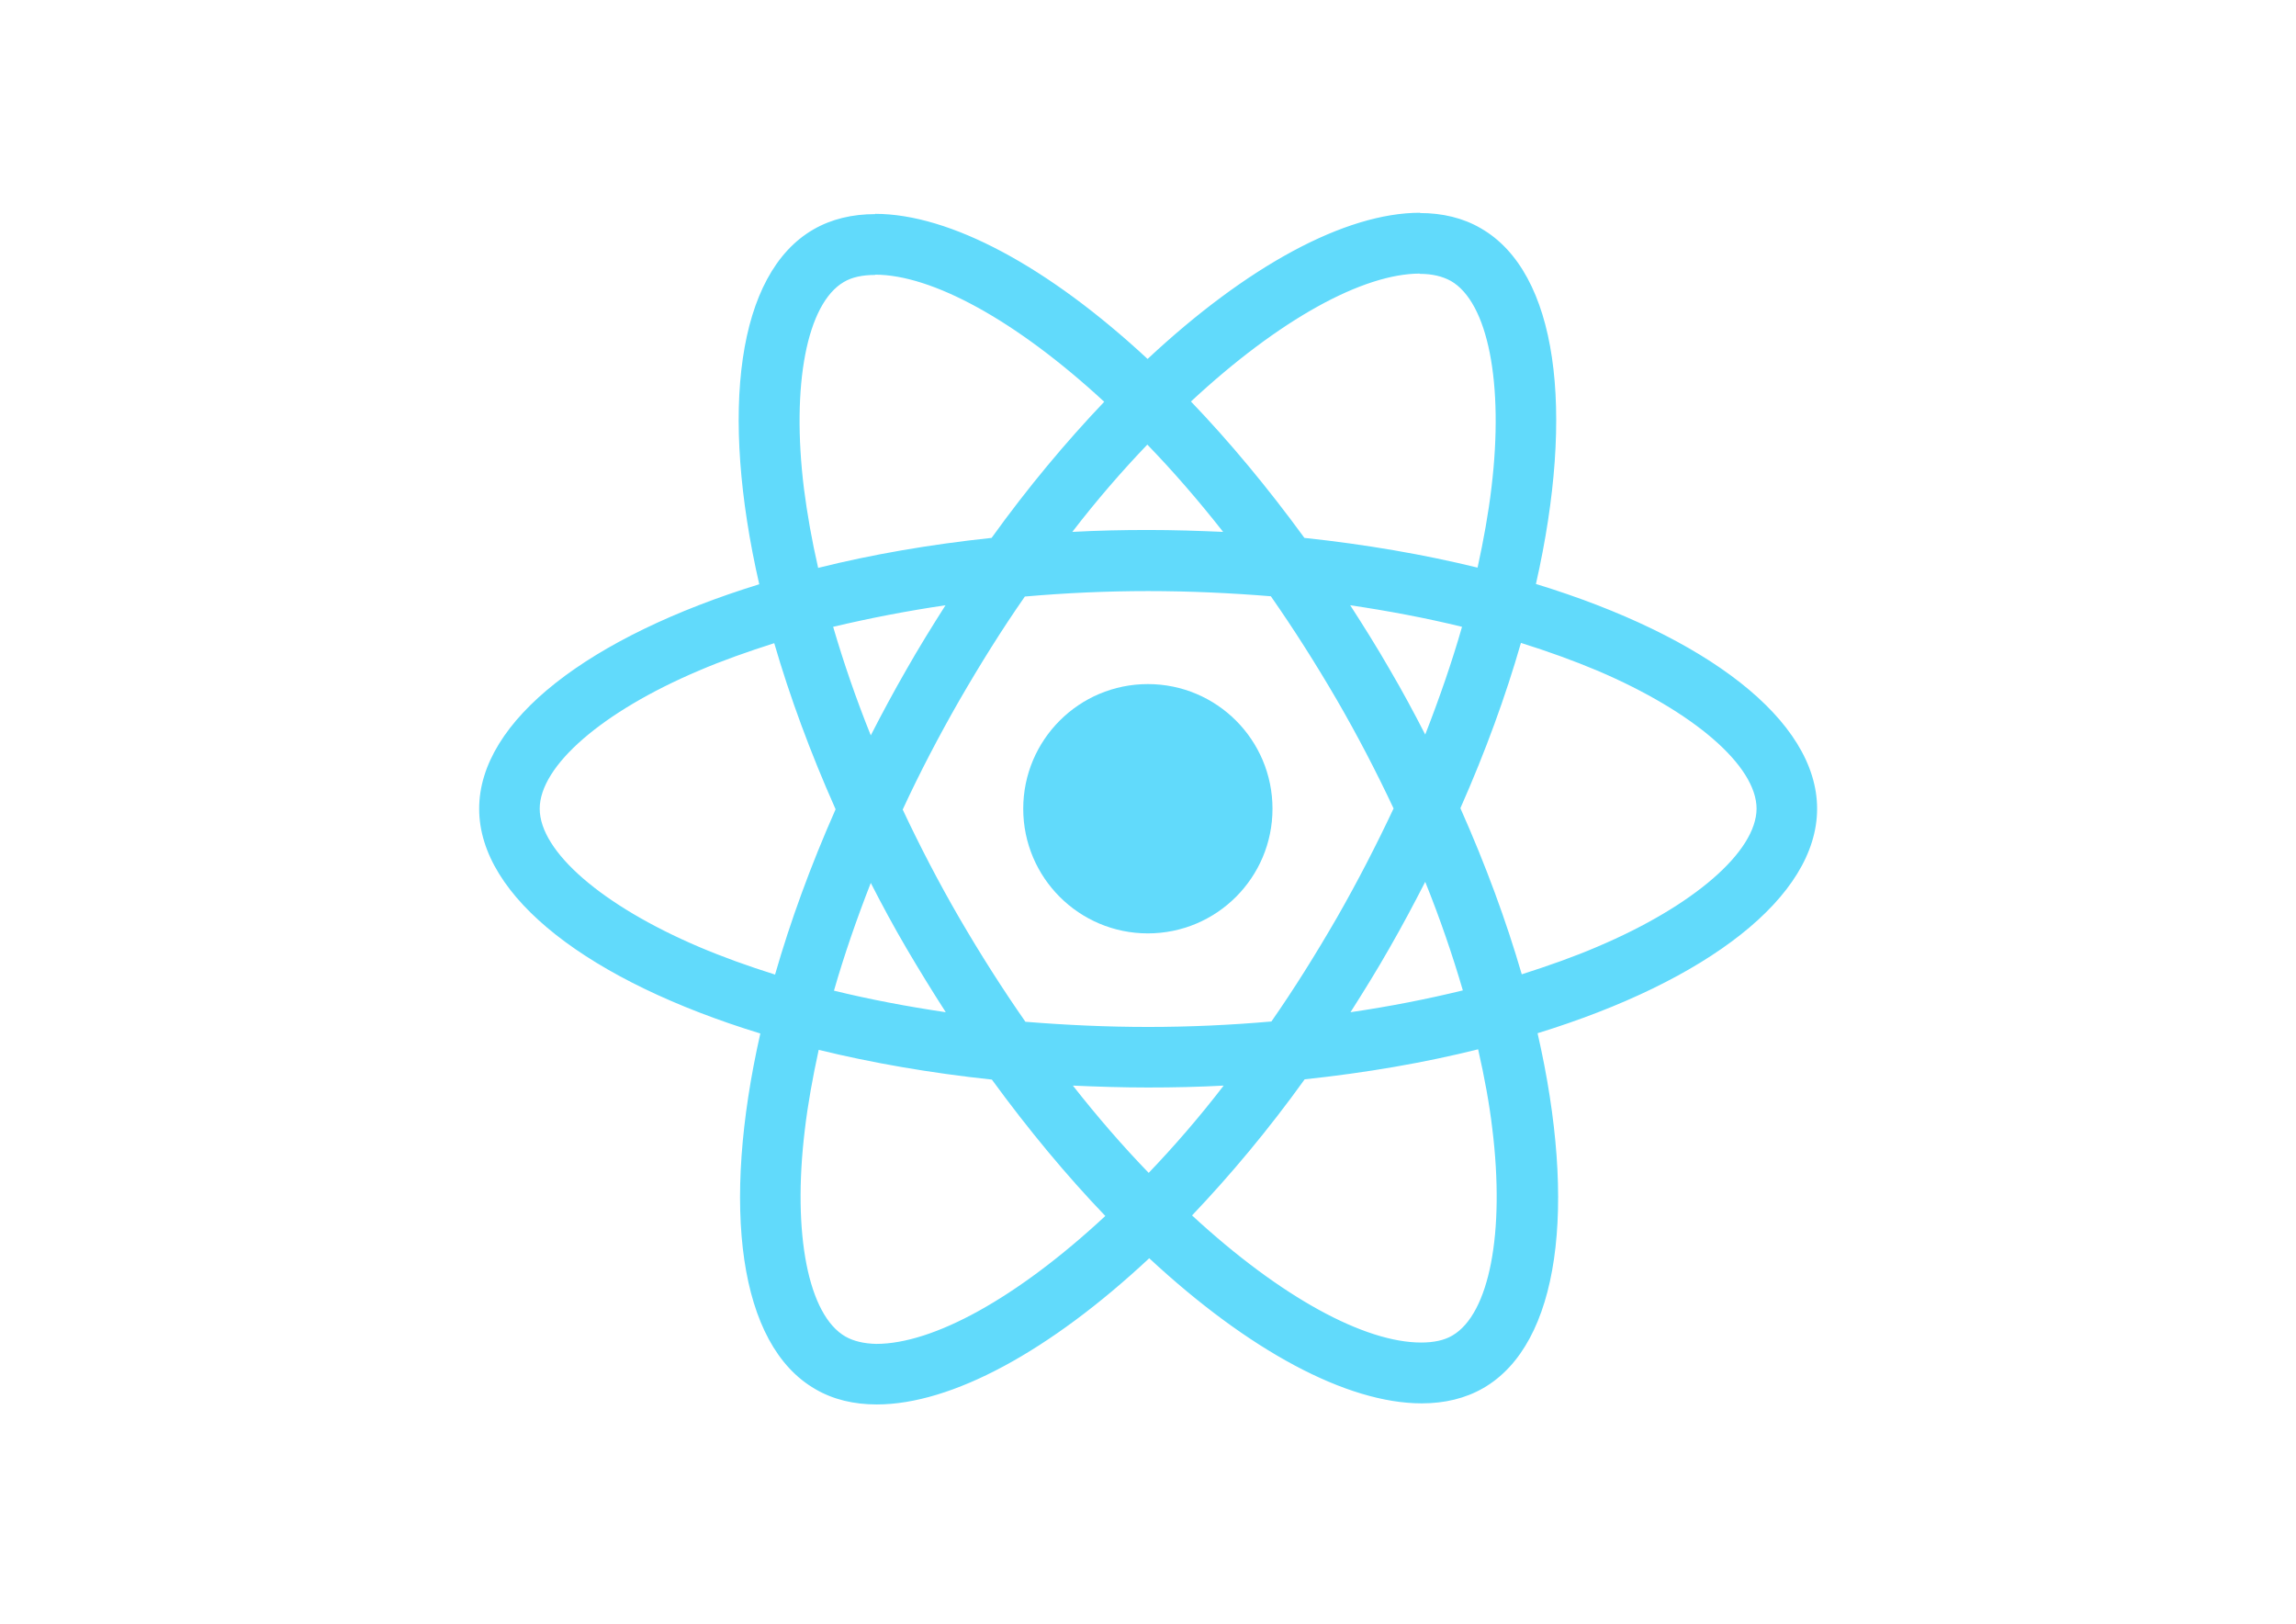
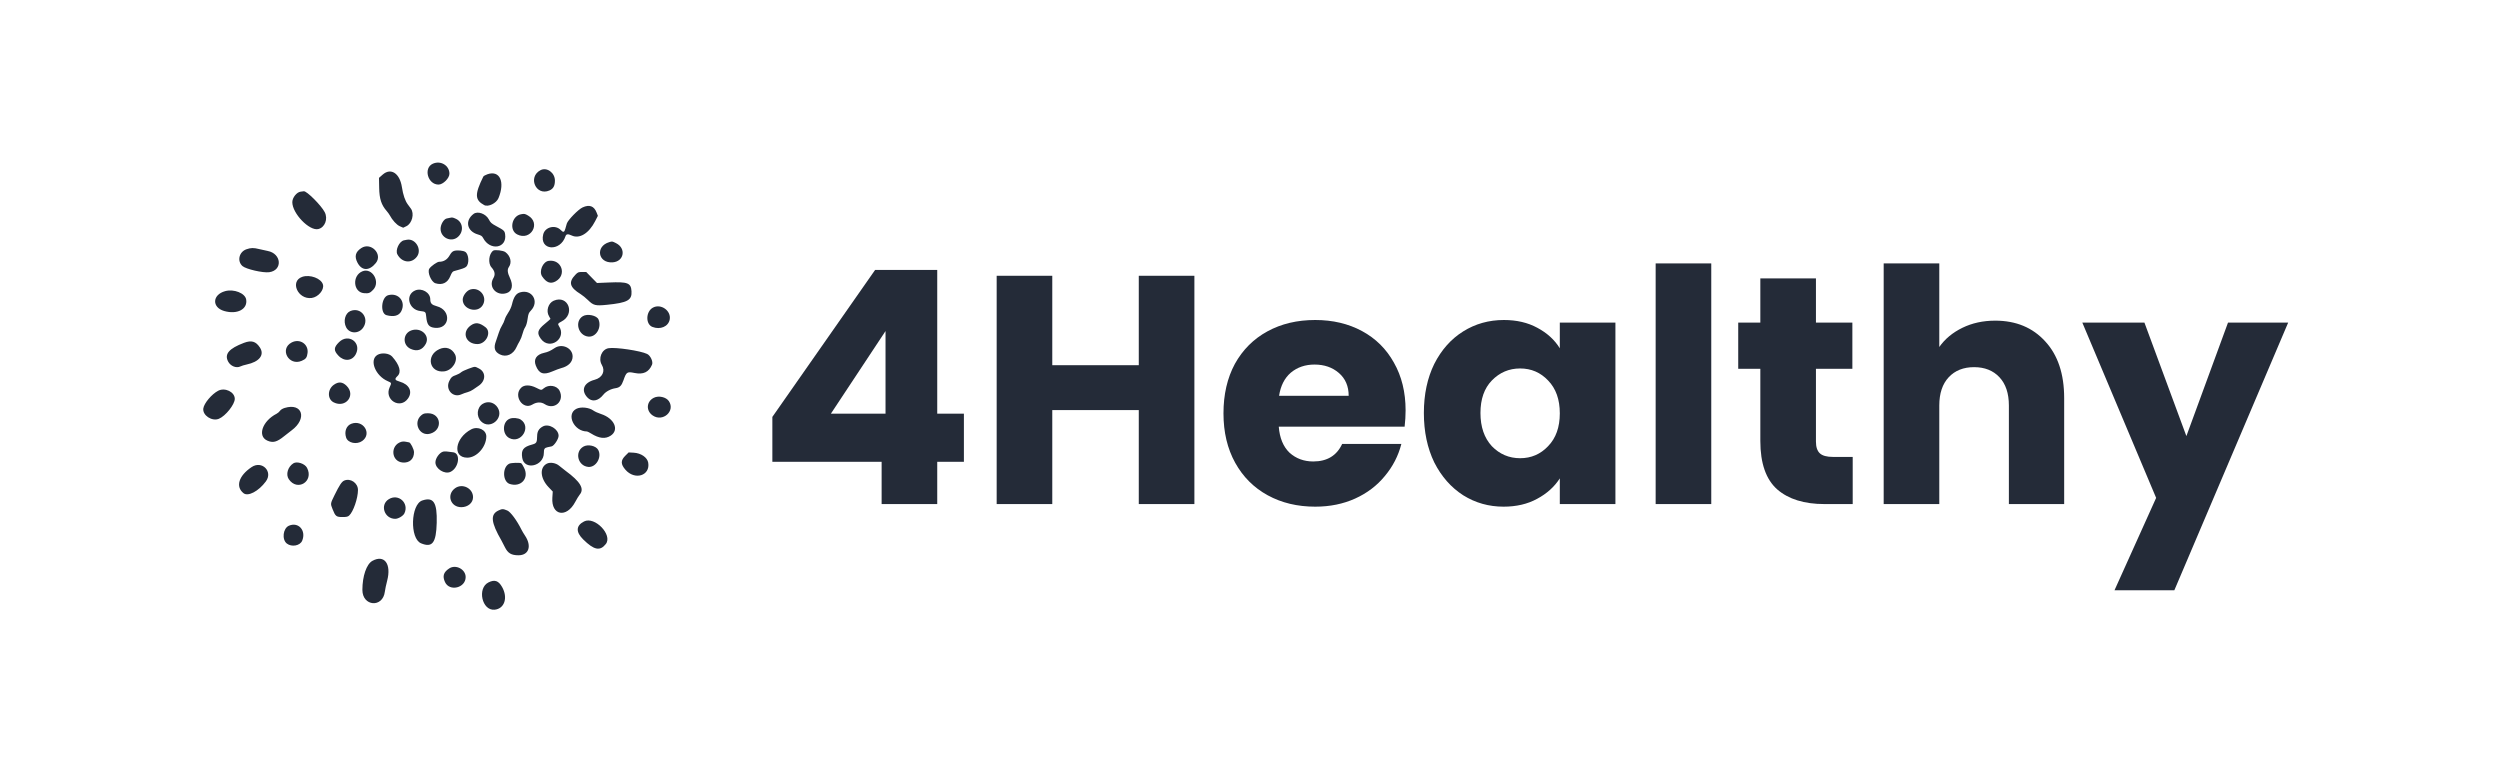
- <svg xmlns="http://www.w3.org/2000/svg" viewBox="0 0 841.9 595.3">
-   <g fill="#61DAFB">
-     <path d="M666.3 296.5c0-32.5-40.7-63.3-103.1-82.4 14.4-63.6 8-114.2-20.2-130.4-6.5-3.8-14.1-5.6-22.4-5.6v22.3c4.6 0 8.3.9 11.4 2.6 13.6 7.8 19.5 37.5 14.9 75.7-1.1 9.4-2.9 19.3-5.1 29.4-19.6-4.8-41-8.5-63.5-10.9-13.5-18.5-27.5-35.3-41.6-50 32.6-30.3 63.2-46.9 84-46.9V78c-27.5 0-63.5 19.6-99.9 53.6-36.4-33.8-72.4-53.2-99.9-53.2v22.3c20.7 0 51.4 16.5 84 46.6-14 14.7-28 31.4-41.3 49.9-22.6 2.4-44 6.1-63.6 11-2.3-10-4-19.7-5.2-29-4.7-38.2 1.1-67.9 14.6-75.8 3-1.8 6.9-2.6 11.5-2.6V78.5c-8.4 0-16 1.8-22.6 5.6-28.1 16.2-34.4 66.7-19.9 130.1-62.2 19.2-102.7 49.9-102.7 82.3 0 32.5 40.7 63.3 103.1 82.4-14.4 63.6-8 114.2 20.2 130.4 6.5 3.8 14.1 5.6 22.5 5.6 27.5 0 63.5-19.6 99.9-53.6 36.4 33.8 72.4 53.2 99.9 53.2 8.4 0 16-1.8 22.6-5.6 28.1-16.2 34.4-66.7 19.9-130.1 62-19.1 102.5-49.9 102.5-82.3zm-130.2-66.7c-3.7 12.9-8.3 26.2-13.5 39.5-4.1-8-8.4-16-13.1-24-4.6-8-9.5-15.8-14.4-23.4 14.2 2.1 27.9 4.7 41 7.9zm-45.8 106.5c-7.8 13.5-15.8 26.3-24.1 38.2-14.9 1.3-30 2-45.2 2-15.1 0-30.2-.7-45-1.9-8.3-11.9-16.4-24.6-24.2-38-7.6-13.1-14.5-26.4-20.8-39.8 6.2-13.4 13.2-26.8 20.7-39.9 7.8-13.5 15.8-26.3 24.1-38.2 14.9-1.3 30-2 45.2-2 15.1 0 30.2.7 45 1.9 8.3 11.9 16.4 24.6 24.2 38 7.6 13.1 14.5 26.4 20.8 39.8-6.3 13.4-13.2 26.8-20.7 39.9zm32.3-13c5.4 13.4 10 26.8 13.8 39.8-13.1 3.2-26.9 5.9-41.2 8 4.9-7.7 9.8-15.6 14.4-23.7 4.6-8 8.9-16.1 13-24.1zM421.2 430c-9.3-9.6-18.6-20.3-27.8-32 9 .4 18.2.7 27.5.7 9.4 0 18.7-.2 27.8-.7-9 11.7-18.3 22.4-27.5 32zm-74.4-58.9c-14.2-2.1-27.9-4.7-41-7.9 3.7-12.9 8.3-26.2 13.5-39.5 4.1 8 8.4 16 13.1 24 4.7 8 9.5 15.8 14.4 23.4zM420.7 163c9.3 9.6 18.6 20.3 27.8 32-9-.4-18.2-.7-27.5-.7-9.4 0-18.7.2-27.8.7 9-11.7 18.3-22.4 27.5-32zm-74 58.9c-4.9 7.7-9.8 15.6-14.4 23.7-4.6 8-8.9 16-13 24-5.4-13.4-10-26.8-13.8-39.8 13.1-3.1 26.9-5.8 41.2-7.9zm-90.5 125.2c-35.4-15.1-58.3-34.9-58.3-50.6 0-15.7 22.9-35.6 58.3-50.6 8.6-3.7 18-7 27.7-10.1 5.7 19.6 13.2 40 22.5 60.9-9.2 20.8-16.6 41.1-22.2 60.6-9.9-3.1-19.3-6.5-28-10.2zM310 490c-13.6-7.8-19.5-37.5-14.9-75.7 1.1-9.4 2.9-19.3 5.1-29.4 19.6 4.8 41 8.5 63.5 10.9 13.5 18.5 27.5 35.3 41.6 50-32.6 30.3-63.2 46.9-84 46.9-4.5-.1-8.3-1-11.3-2.7zm237.2-76.2c4.7 38.2-1.1 67.9-14.6 75.8-3 1.8-6.9 2.6-11.5 2.6-20.7 0-51.4-16.5-84-46.6 14-14.7 28-31.4 41.3-49.9 22.6-2.4 44-6.1 63.6-11 2.3 10.1 4.1 19.8 5.2 29.1zm38.5-66.7c-8.6 3.7-18 7-27.7 10.1-5.7-19.6-13.2-40-22.5-60.9 9.2-20.8 16.6-41.1 22.2-60.6 9.9 3.1 19.3 6.5 28.1 10.2 35.4 15.1 58.3 34.9 58.3 50.6-.1 15.7-23 35.6-58.4 50.6zM320.8 78.4z" />
-     <circle cx="420.9" cy="296.5" r="45.7" />
-     <path d="M520.5 78.1z" />
-   </g>
+ <svg xmlns="http://www.w3.org/2000/svg" width="246" height="76" viewBox="0 0 246 76" fill="none">
+   <path fill-rule="evenodd" clip-rule="evenodd" d="M42.591 16.109C41.644 16.533 42.089 18.163 43.152 18.163C43.596 18.163 44.224 17.538 44.224 17.096C44.224 16.283 43.363 15.762 42.591 16.109ZM53.189 16.744C51.901 17.414 52.735 19.322 54.062 18.743C54.445 18.576 54.604 18.289 54.604 17.768C54.604 16.995 53.81 16.42 53.189 16.744ZM37.655 17.182L37.292 17.501L37.311 18.495C37.331 19.574 37.526 20.169 38.055 20.771C38.163 20.894 38.294 21.075 38.346 21.173C38.608 21.667 39.028 22.126 39.344 22.264L39.675 22.408L39.986 22.259C40.548 21.99 40.795 21.022 40.429 20.525C40.358 20.428 40.22 20.241 40.123 20.109C39.861 19.753 39.663 19.169 39.548 18.414C39.34 17.047 38.461 16.474 37.655 17.182ZM47.969 17.145C47.773 17.213 47.588 17.316 47.559 17.375C46.698 19.119 46.715 19.678 47.643 20.181C48.038 20.395 48.842 20.003 49.052 19.494C49.713 17.889 49.179 16.73 47.969 17.145ZM29.582 18.86C29.193 18.908 28.763 19.451 28.763 19.895C28.763 21.004 30.436 22.739 31.313 22.541C31.97 22.393 32.296 21.542 31.952 20.876C31.605 20.206 30.177 18.778 29.894 18.82C29.851 18.826 29.711 18.844 29.582 18.86ZM57.324 20.411C56.9 20.605 55.88 21.651 55.775 21.997C55.74 22.116 55.672 22.349 55.626 22.517C55.529 22.866 55.426 22.895 55.184 22.641C54.654 22.084 53.641 22.326 53.455 23.053C53.048 24.649 55.139 24.82 55.649 23.232C55.715 23.025 55.905 23.005 56.247 23.169C57.015 23.537 57.944 22.973 58.564 21.761L58.831 21.238L58.709 20.921C58.456 20.269 57.999 20.1 57.324 20.411ZM46.601 21.048C45.722 21.709 45.942 22.76 47.024 23.07C47.338 23.161 47.44 23.229 47.536 23.414C48.214 24.719 49.908 24.438 49.704 23.054C49.654 22.712 49.598 22.66 48.815 22.239C48.364 21.997 48.263 21.905 48.105 21.598C47.816 21.036 47.01 20.741 46.601 21.048ZM51.27 21.082C50.344 21.254 50.078 22.651 50.891 23.067C52.22 23.745 53.256 21.958 51.966 21.212C51.652 21.03 51.602 21.021 51.27 21.082ZM44.261 21.435C44.181 21.452 44.045 21.48 43.959 21.498C43.666 21.559 43.353 22.084 43.353 22.514C43.353 23.393 44.396 23.888 45.052 23.319C45.667 22.786 45.563 21.845 44.854 21.527C44.543 21.388 44.511 21.383 44.261 21.435ZM40.05 23.59C39.971 23.604 39.835 23.63 39.748 23.648C39.287 23.744 38.88 24.612 39.101 25.028C39.542 25.859 40.501 25.967 41.031 25.246C41.541 24.551 40.886 23.446 40.05 23.59ZM59.949 23.827C58.554 24.239 58.837 25.915 60.285 25.815C61.41 25.737 61.639 24.437 60.618 23.927C60.238 23.737 60.248 23.738 59.949 23.827ZM35.548 24.412C34.976 24.791 34.859 25.228 35.169 25.833C35.595 26.666 36.337 26.685 36.985 25.878C37.687 25.004 36.492 23.786 35.548 24.412ZM24.247 24.529C23.523 24.782 23.309 25.687 23.856 26.178C24.195 26.482 25.872 26.869 26.488 26.786C27.834 26.604 27.711 24.949 26.332 24.692C26.092 24.647 25.709 24.563 25.48 24.504C24.959 24.371 24.682 24.377 24.247 24.529ZM44.685 24.687C44.516 24.738 44.398 24.858 44.236 25.141C44.002 25.55 43.655 25.759 43.211 25.759C43.018 25.759 42.417 26.179 42.248 26.432C42.022 26.768 42.426 27.742 42.845 27.873C43.513 28.083 44.041 27.835 44.303 27.189C44.444 26.842 44.534 26.715 44.666 26.679C45.547 26.438 45.733 26.371 45.871 26.246C46.195 25.951 46.139 25.015 45.783 24.784C45.576 24.65 44.98 24.598 44.685 24.687ZM48.534 24.663C48.102 24.965 48.001 25.902 48.358 26.303C48.703 26.692 48.758 27.016 48.541 27.381C48.025 28.251 48.875 29.178 49.873 28.834C50.4 28.653 50.52 28.064 50.176 27.347C49.934 26.843 49.902 26.516 50.071 26.278C50.391 25.827 50.238 25.179 49.722 24.802C49.511 24.648 48.694 24.552 48.534 24.663ZM53.987 25.668C53.413 25.752 53.013 26.704 53.345 27.195C53.764 27.813 54.175 27.964 54.678 27.685C55.806 27.059 55.265 25.482 53.987 25.668ZM35.66 26.696C34.633 27.119 34.746 28.752 35.81 28.847C36.278 28.889 36.412 28.84 36.725 28.508C37.459 27.73 36.62 26.301 35.66 26.696ZM56.623 27.031C55.91 27.769 56.047 28.273 57.145 28.949C57.324 29.06 57.646 29.322 57.86 29.532C58.393 30.057 58.593 30.107 59.707 29.994C61.752 29.788 62.197 29.543 62.14 28.656C62.087 27.84 61.775 27.718 59.929 27.797L58.744 27.847L58.213 27.305L57.683 26.763H57.283C56.916 26.763 56.863 26.784 56.623 27.031ZM29.743 27.241C28.494 27.668 29.308 29.499 30.667 29.32C31.313 29.236 31.913 28.53 31.781 28.012C31.626 27.402 30.51 26.98 29.743 27.241ZM46.279 28.487C45.916 28.595 45.531 29.108 45.531 29.484C45.531 30.455 46.983 30.865 47.493 30.038C48.001 29.217 47.211 28.208 46.279 28.487ZM40.849 28.582C39.847 29.016 40.209 30.472 41.352 30.605C41.872 30.665 41.895 30.687 41.937 31.138C42.011 31.949 42.197 32.196 42.782 32.258C44.273 32.417 44.457 30.531 42.989 30.136C42.477 29.998 42.34 29.853 42.338 29.442C42.335 28.784 41.499 28.301 40.849 28.582ZM22.154 28.649C20.884 28.998 20.827 30.249 22.064 30.604C23.346 30.972 24.387 30.423 24.223 29.466C24.117 28.847 23.015 28.412 22.154 28.649ZM51.17 28.77C50.772 28.888 50.547 29.225 50.376 29.959C50.318 30.204 50.164 30.543 50.01 30.764C49.863 30.975 49.707 31.281 49.664 31.445C49.62 31.609 49.502 31.869 49.401 32.022C49.299 32.176 49.156 32.499 49.082 32.739C49.008 32.98 48.882 33.353 48.801 33.57C48.554 34.23 48.667 34.612 49.186 34.873C49.813 35.189 50.51 34.879 50.83 34.144C50.889 34.006 51.025 33.748 51.13 33.57C51.235 33.393 51.363 33.071 51.414 32.854C51.464 32.637 51.58 32.347 51.671 32.209C51.778 32.047 51.864 31.755 51.915 31.386C51.984 30.888 52.026 30.782 52.238 30.562C53.101 29.67 52.355 28.419 51.17 28.77ZM38.2 29.047C37.516 29.232 37.381 30.837 38.035 31.015C38.745 31.207 39.254 31.073 39.481 30.632C39.966 29.692 39.221 28.771 38.2 29.047ZM54.484 29.59C53.946 29.821 53.709 30.608 54.024 31.118C54.103 31.247 54.169 31.365 54.169 31.38C54.169 31.395 53.907 31.623 53.588 31.886C52.889 32.462 52.81 32.778 53.223 33.341C54.086 34.518 55.81 33.307 55.003 32.09C54.864 31.881 54.899 31.817 55.244 31.641C56.648 30.925 55.924 28.971 54.484 29.59ZM64.251 30.269C63.544 30.649 63.506 31.896 64.194 32.168C64.97 32.474 65.767 32.135 65.899 31.442C66.063 30.578 65.037 29.847 64.251 30.269ZM34.476 30.607C33.958 30.823 33.754 31.612 34.062 32.209C34.394 32.852 35.295 32.871 35.731 32.246C36.382 31.311 35.513 30.177 34.476 30.607ZM57.35 31.113C56.517 31.623 56.884 33.009 57.881 33.12C58.648 33.205 59.229 32.237 58.893 31.435C58.726 31.037 57.793 30.842 57.35 31.113ZM46.308 32.034C45.4 32.692 45.827 33.857 46.977 33.857C47.843 33.857 48.402 32.681 47.767 32.195C47.164 31.733 46.782 31.691 46.308 32.034ZM40.459 32.518C39.627 32.828 39.594 33.958 40.406 34.329C41.037 34.618 41.563 34.445 41.894 33.839C42.342 33.019 41.412 32.163 40.459 32.518ZM33.362 33.667C32.831 34.191 32.817 34.487 33.303 34.999C33.871 35.599 34.66 35.528 35.013 34.846C35.602 33.707 34.278 32.762 33.362 33.667ZM24.009 33.735C22.532 34.293 22.067 34.838 22.444 35.569C22.683 36.03 23.256 36.259 23.662 36.054C23.773 35.998 24.04 35.916 24.256 35.871C25.514 35.608 26.052 34.93 25.579 34.202C25.18 33.587 24.744 33.457 24.009 33.735ZM28.692 33.703C27.479 34.345 28.414 36.047 29.683 35.508C30.099 35.332 30.209 35.184 30.264 34.728C30.369 33.853 29.491 33.28 28.692 33.703ZM54.576 34.25C54.166 34.525 53.924 34.634 53.541 34.719C52.791 34.884 52.484 35.348 52.719 35.959C53.031 36.77 53.466 36.928 54.341 36.552C54.665 36.413 55.061 36.265 55.221 36.224C55.935 36.042 56.346 35.622 56.346 35.075C56.346 34.244 55.308 33.76 54.576 34.25ZM43.239 34.351C41.867 34.966 42.245 36.72 43.712 36.542C44.508 36.446 45.105 35.503 44.772 34.867C44.459 34.269 43.867 34.07 43.239 34.351ZM59.883 34.263C59.205 34.377 58.845 35.273 59.222 35.908C59.587 36.522 59.272 37.171 58.512 37.37C57.456 37.646 57.143 38.389 57.784 39.095C58.231 39.588 58.857 39.485 59.372 38.834C59.616 38.525 60.105 38.265 60.565 38.199C60.978 38.139 61.161 37.958 61.347 37.426C61.637 36.595 61.703 36.551 62.436 36.7C63.304 36.877 63.85 36.618 64.161 35.883C64.284 35.592 64.01 34.991 63.681 34.83C63.035 34.514 60.576 34.147 59.883 34.263ZM37.127 34.928C36.311 35.433 36.942 36.995 38.171 37.515C38.537 37.67 38.539 37.676 38.346 38.095C37.775 39.339 39.375 40.322 40.153 39.205C40.624 38.529 40.273 37.823 39.333 37.553C38.842 37.412 38.799 37.305 39.112 37.005C39.518 36.617 39.329 35.926 38.589 35.088C38.294 34.754 37.541 34.672 37.127 34.928ZM46.09 36.288C45.778 36.399 45.451 36.558 45.362 36.64C45.273 36.723 45.057 36.84 44.882 36.901C44.474 37.043 44.405 37.103 44.215 37.479C43.79 38.318 44.565 39.186 45.399 38.804C45.571 38.726 45.846 38.628 46.008 38.589C46.171 38.549 46.416 38.434 46.553 38.334C46.689 38.233 46.914 38.079 47.053 37.991C47.815 37.508 47.846 36.617 47.116 36.252C46.7 36.044 46.784 36.041 46.09 36.288ZM32.843 37.868C32.211 38.319 32.206 39.277 32.833 39.592C34.024 40.192 35.039 38.888 34.102 37.962C33.699 37.564 33.308 37.535 32.843 37.868ZM51.282 38.151C50.485 38.938 51.446 40.381 52.384 39.809C52.803 39.553 53.246 39.537 53.595 39.765C54.554 40.392 55.577 39.469 55.058 38.443C54.799 37.931 53.995 37.805 53.518 38.201C53.263 38.413 53.277 38.414 52.761 38.156C52.157 37.853 51.586 37.851 51.282 38.151ZM21.468 38.45C20.83 38.784 20.077 39.681 20.006 40.191C19.913 40.867 20.853 41.49 21.539 41.208C22.194 40.938 23.102 39.798 23.102 39.246C23.102 38.57 22.137 38.1 21.468 38.45ZM64.336 39.142C63.601 39.512 63.545 40.42 64.229 40.885C65.221 41.558 66.47 40.453 65.821 39.476C65.55 39.068 64.813 38.902 64.336 39.142ZM47.504 39.735C46.921 40.086 46.841 40.97 47.347 41.471C48.206 42.321 49.605 41.177 48.985 40.132C48.665 39.592 48.026 39.421 47.504 39.735ZM28.018 40.139C27.808 40.203 27.625 40.314 27.554 40.422C27.488 40.52 27.337 40.651 27.217 40.712C25.82 41.425 25.304 42.911 26.299 43.354C26.861 43.604 27.239 43.505 27.965 42.917C28.184 42.739 28.512 42.484 28.693 42.35C30.252 41.197 29.767 39.611 28.018 40.139ZM56.704 40.233C55.679 40.768 56.481 42.456 57.761 42.456C57.805 42.456 57.987 42.547 58.165 42.658C58.95 43.15 59.566 43.217 60.094 42.868C60.959 42.298 60.447 41.161 59.136 40.737C58.859 40.648 58.53 40.499 58.404 40.407C57.969 40.087 57.146 40.002 56.704 40.233ZM41.462 40.858C40.611 41.565 41.264 42.957 42.315 42.677C43.591 42.338 43.428 40.665 42.119 40.665C41.764 40.665 41.657 40.696 41.462 40.858ZM50.18 41.192C49.42 41.471 49.385 42.739 50.127 43.113C51.291 43.699 52.322 41.987 51.23 41.281C50.997 41.13 50.47 41.086 50.18 41.192ZM34.59 41.691C34.082 41.874 33.858 42.455 34.061 43.063C34.239 43.596 35.106 43.775 35.645 43.39C36.63 42.685 35.753 41.273 34.59 41.691ZM53.43 41.955C53.034 42.164 52.863 42.444 52.855 42.897C52.843 43.549 52.798 43.625 52.351 43.746C51.481 43.982 51.263 44.28 51.388 45.058C51.591 46.316 53.515 45.873 53.515 44.568C53.515 44.166 53.581 44.069 53.897 44.003C54.006 43.98 54.176 43.945 54.274 43.925C54.521 43.874 54.967 43.2 54.966 42.879C54.964 42.223 54.01 41.649 53.43 41.955ZM46.366 42.249C44.761 43.093 44.493 45.031 45.98 45.035C46.905 45.038 47.849 43.984 47.853 42.943C47.855 42.297 47.018 41.906 46.366 42.249ZM39.47 43.48C38.366 43.83 38.492 45.423 39.63 45.512C40.303 45.565 40.736 45.167 40.739 44.495C40.74 44.217 40.395 43.534 40.252 43.529C40.221 43.529 40.081 43.502 39.942 43.47C39.797 43.436 39.594 43.441 39.47 43.48ZM57.391 43.954C56.522 44.477 56.857 45.841 57.879 45.943C58.641 46.02 59.248 44.993 58.866 44.275C58.645 43.859 57.839 43.684 57.391 43.954ZM43.607 44.439C43.244 44.537 42.845 45.09 42.845 45.497C42.845 46.132 43.749 46.702 44.326 46.432C45.148 46.047 45.358 44.625 44.61 44.508C44.068 44.423 43.75 44.401 43.607 44.439ZM61.535 44.839C61.066 45.302 61.067 45.673 61.54 46.22C62.464 47.287 64.004 46.811 63.784 45.526C63.697 45.012 63.077 44.586 62.36 44.546L61.86 44.518L61.535 44.839ZM28.863 45.593C28.32 45.941 28.104 46.686 28.413 47.147C29.251 48.395 30.906 47.376 30.214 46.038C29.998 45.62 29.22 45.363 28.863 45.593ZM50.105 45.63C49.412 45.976 49.448 47.39 50.155 47.621C51.263 47.981 52.089 47.062 51.574 46.04C51.465 45.823 51.343 45.621 51.302 45.593C51.181 45.506 50.299 45.533 50.105 45.63ZM53.807 45.626C53.075 46.008 53.155 47.071 53.981 47.938L54.391 48.368L54.351 48.977C54.234 50.729 55.747 51.009 56.6 49.394C56.753 49.105 56.954 48.779 57.047 48.667C57.526 48.097 57.104 47.39 55.651 46.326C55.462 46.188 55.18 45.965 55.024 45.83C54.7 45.55 54.134 45.455 53.807 45.626ZM24.758 45.962C23.488 46.813 23.156 47.883 23.961 48.529C24.406 48.887 25.443 48.342 26.161 47.372C26.885 46.395 25.775 45.279 24.758 45.962ZM33.871 47.289C33.627 47.394 33.408 47.724 32.912 48.733C32.505 49.562 32.506 49.555 32.724 50.102C33.004 50.807 33.091 50.876 33.694 50.876C34.09 50.876 34.225 50.847 34.353 50.733C34.761 50.369 35.224 49.031 35.224 48.215C35.224 47.526 34.489 47.024 33.871 47.289ZM44.769 48.049C43.913 48.68 44.329 49.913 45.395 49.907C46.049 49.904 46.548 49.477 46.547 48.922C46.544 48.038 45.487 47.519 44.769 48.049ZM38.256 49.121C37.361 49.676 37.812 51.051 38.889 51.053C39.191 51.053 39.667 50.771 39.79 50.519C40.281 49.508 39.208 48.53 38.256 49.121ZM41.554 49.246C40.407 49.628 40.309 52.999 41.432 53.462C42.543 53.92 42.921 53.423 42.973 51.436C43.024 49.439 42.66 48.877 41.554 49.246ZM49.041 50.236C48.227 50.624 48.307 51.396 49.352 53.205C49.409 53.304 49.554 53.586 49.676 53.832C49.974 54.438 50.308 54.639 51.02 54.639C52.046 54.639 52.347 53.723 51.657 52.699C51.539 52.524 51.387 52.268 51.318 52.13C50.86 51.206 50.24 50.367 49.917 50.234C49.492 50.058 49.414 50.059 49.041 50.236ZM57.471 51.311C56.671 51.722 56.643 52.345 57.39 53.083C58.451 54.13 59.041 54.251 59.609 53.536C60.318 52.644 58.52 50.773 57.471 51.311ZM28.433 51.729C27.846 51.982 27.715 53.088 28.226 53.485C28.706 53.858 29.534 53.701 29.738 53.198C30.143 52.199 29.369 51.327 28.433 51.729ZM36.64 55.191C36.066 55.508 35.659 56.693 35.659 58.046C35.659 59.677 37.669 59.837 37.869 58.221C37.895 58.005 37.997 57.523 38.095 57.15C38.53 55.489 37.824 54.539 36.64 55.191ZM44.203 55.933C43.64 56.302 43.52 56.691 43.788 57.275C44.232 58.24 45.819 57.857 45.821 56.786C45.822 56.019 44.853 55.508 44.203 55.933ZM48.069 57.308C46.929 57.876 47.427 60.113 48.667 59.995C49.643 59.903 50.003 58.816 49.406 57.761C49.051 57.135 48.674 57.007 48.069 57.308Z" fill="#242B38" />
+   <path d="M76 45.44V41.024L86.112 26.56H92.224V40.704H94.848V45.44H92.224V49.6H86.752V45.44H76ZM87.136 32.576L81.76 40.704H87.136V32.576Z" fill="#242B38" />
+   <path d="M117.528 27.136V49.6H112.056V40.352H103.544V49.6H98.072V27.136H103.544V35.936H112.056V27.136H117.528Z" fill="#242B38" />
+   <path d="M138.311 40.384C138.311 40.896 138.278 41.429 138.215 41.984H125.831C125.916 43.093 126.268 43.947 126.887 44.544C127.527 45.12 128.305 45.408 129.222 45.408C130.588 45.408 131.537 44.832 132.07 43.68H137.895C137.596 44.853 137.052 45.909 136.263 46.848C135.494 47.787 134.524 48.523 133.351 49.056C132.177 49.589 130.865 49.856 129.415 49.856C127.665 49.856 126.108 49.483 124.743 48.736C123.377 47.989 122.311 46.923 121.542 45.536C120.774 44.149 120.39 42.528 120.39 40.672C120.39 38.816 120.764 37.195 121.51 35.808C122.278 34.421 123.345 33.355 124.71 32.608C126.076 31.861 127.644 31.488 129.415 31.488C131.143 31.488 132.678 31.851 134.022 32.576C135.367 33.301 136.412 34.336 137.159 35.68C137.926 37.024 138.311 38.592 138.311 40.384ZM132.71 38.944C132.71 38.005 132.39 37.259 131.75 36.704C131.111 36.149 130.311 35.872 129.351 35.872C128.433 35.872 127.654 36.139 127.014 36.672C126.396 37.205 126.012 37.963 125.862 38.944H132.71Z" fill="#242B38" />
+   <path d="M140.109 40.64C140.109 38.805 140.451 37.195 141.133 35.808C141.837 34.421 142.787 33.355 143.981 32.608C145.176 31.861 146.509 31.488 147.981 31.488C149.24 31.488 150.339 31.744 151.277 32.256C152.237 32.768 152.973 33.44 153.485 34.272V31.744H158.957V49.6H153.485V47.072C152.952 47.904 152.205 48.576 151.245 49.088C150.307 49.6 149.208 49.856 147.949 49.856C146.499 49.856 145.176 49.483 143.981 48.736C142.787 47.968 141.837 46.891 141.133 45.504C140.451 44.096 140.109 42.475 140.109 40.64ZM153.485 40.672C153.485 39.307 153.101 38.229 152.333 37.44C151.587 36.651 150.669 36.256 149.581 36.256C148.493 36.256 147.565 36.651 146.797 37.44C146.051 38.208 145.677 39.275 145.677 40.64C145.677 42.005 146.051 43.093 146.797 43.904C147.565 44.693 148.493 45.088 149.581 45.088C150.669 45.088 151.587 44.693 152.333 43.904C153.101 43.115 153.485 42.037 153.485 40.672Z" fill="#242B38" />
+   <path d="M168.388 25.92V49.6H162.916V25.92H168.388Z" fill="#242B38" />
+   <path d="M182.306 44.96V49.6H179.521C177.537 49.6 175.991 49.12 174.882 48.16C173.772 47.179 173.217 45.589 173.217 43.392V36.288H171.041V31.744H173.217V27.392H178.689V31.744H182.273V36.288H178.689V43.456C178.689 43.989 178.818 44.373 179.074 44.608C179.329 44.843 179.756 44.96 180.354 44.96H182.306Z" fill="#242B38" />
+   <path d="M196.329 31.552C198.378 31.552 200.02 32.235 201.257 33.6C202.495 34.944 203.114 36.8 203.114 39.168V49.6H197.674V39.904C197.674 38.709 197.364 37.781 196.745 37.12C196.127 36.459 195.295 36.128 194.249 36.128C193.204 36.128 192.372 36.459 191.754 37.12C191.135 37.781 190.826 38.709 190.826 39.904V49.6H185.354V25.92H190.826V34.144C191.38 33.355 192.138 32.725 193.098 32.256C194.058 31.787 195.135 31.552 196.329 31.552Z" fill="#242B38" />
+   <path d="M225.156 31.744L213.956 58.08H208.068L212.164 48.992L204.9 31.744H211.012L215.14 42.912L219.236 31.744H225.156Z" fill="#242B38" />
</svg>
